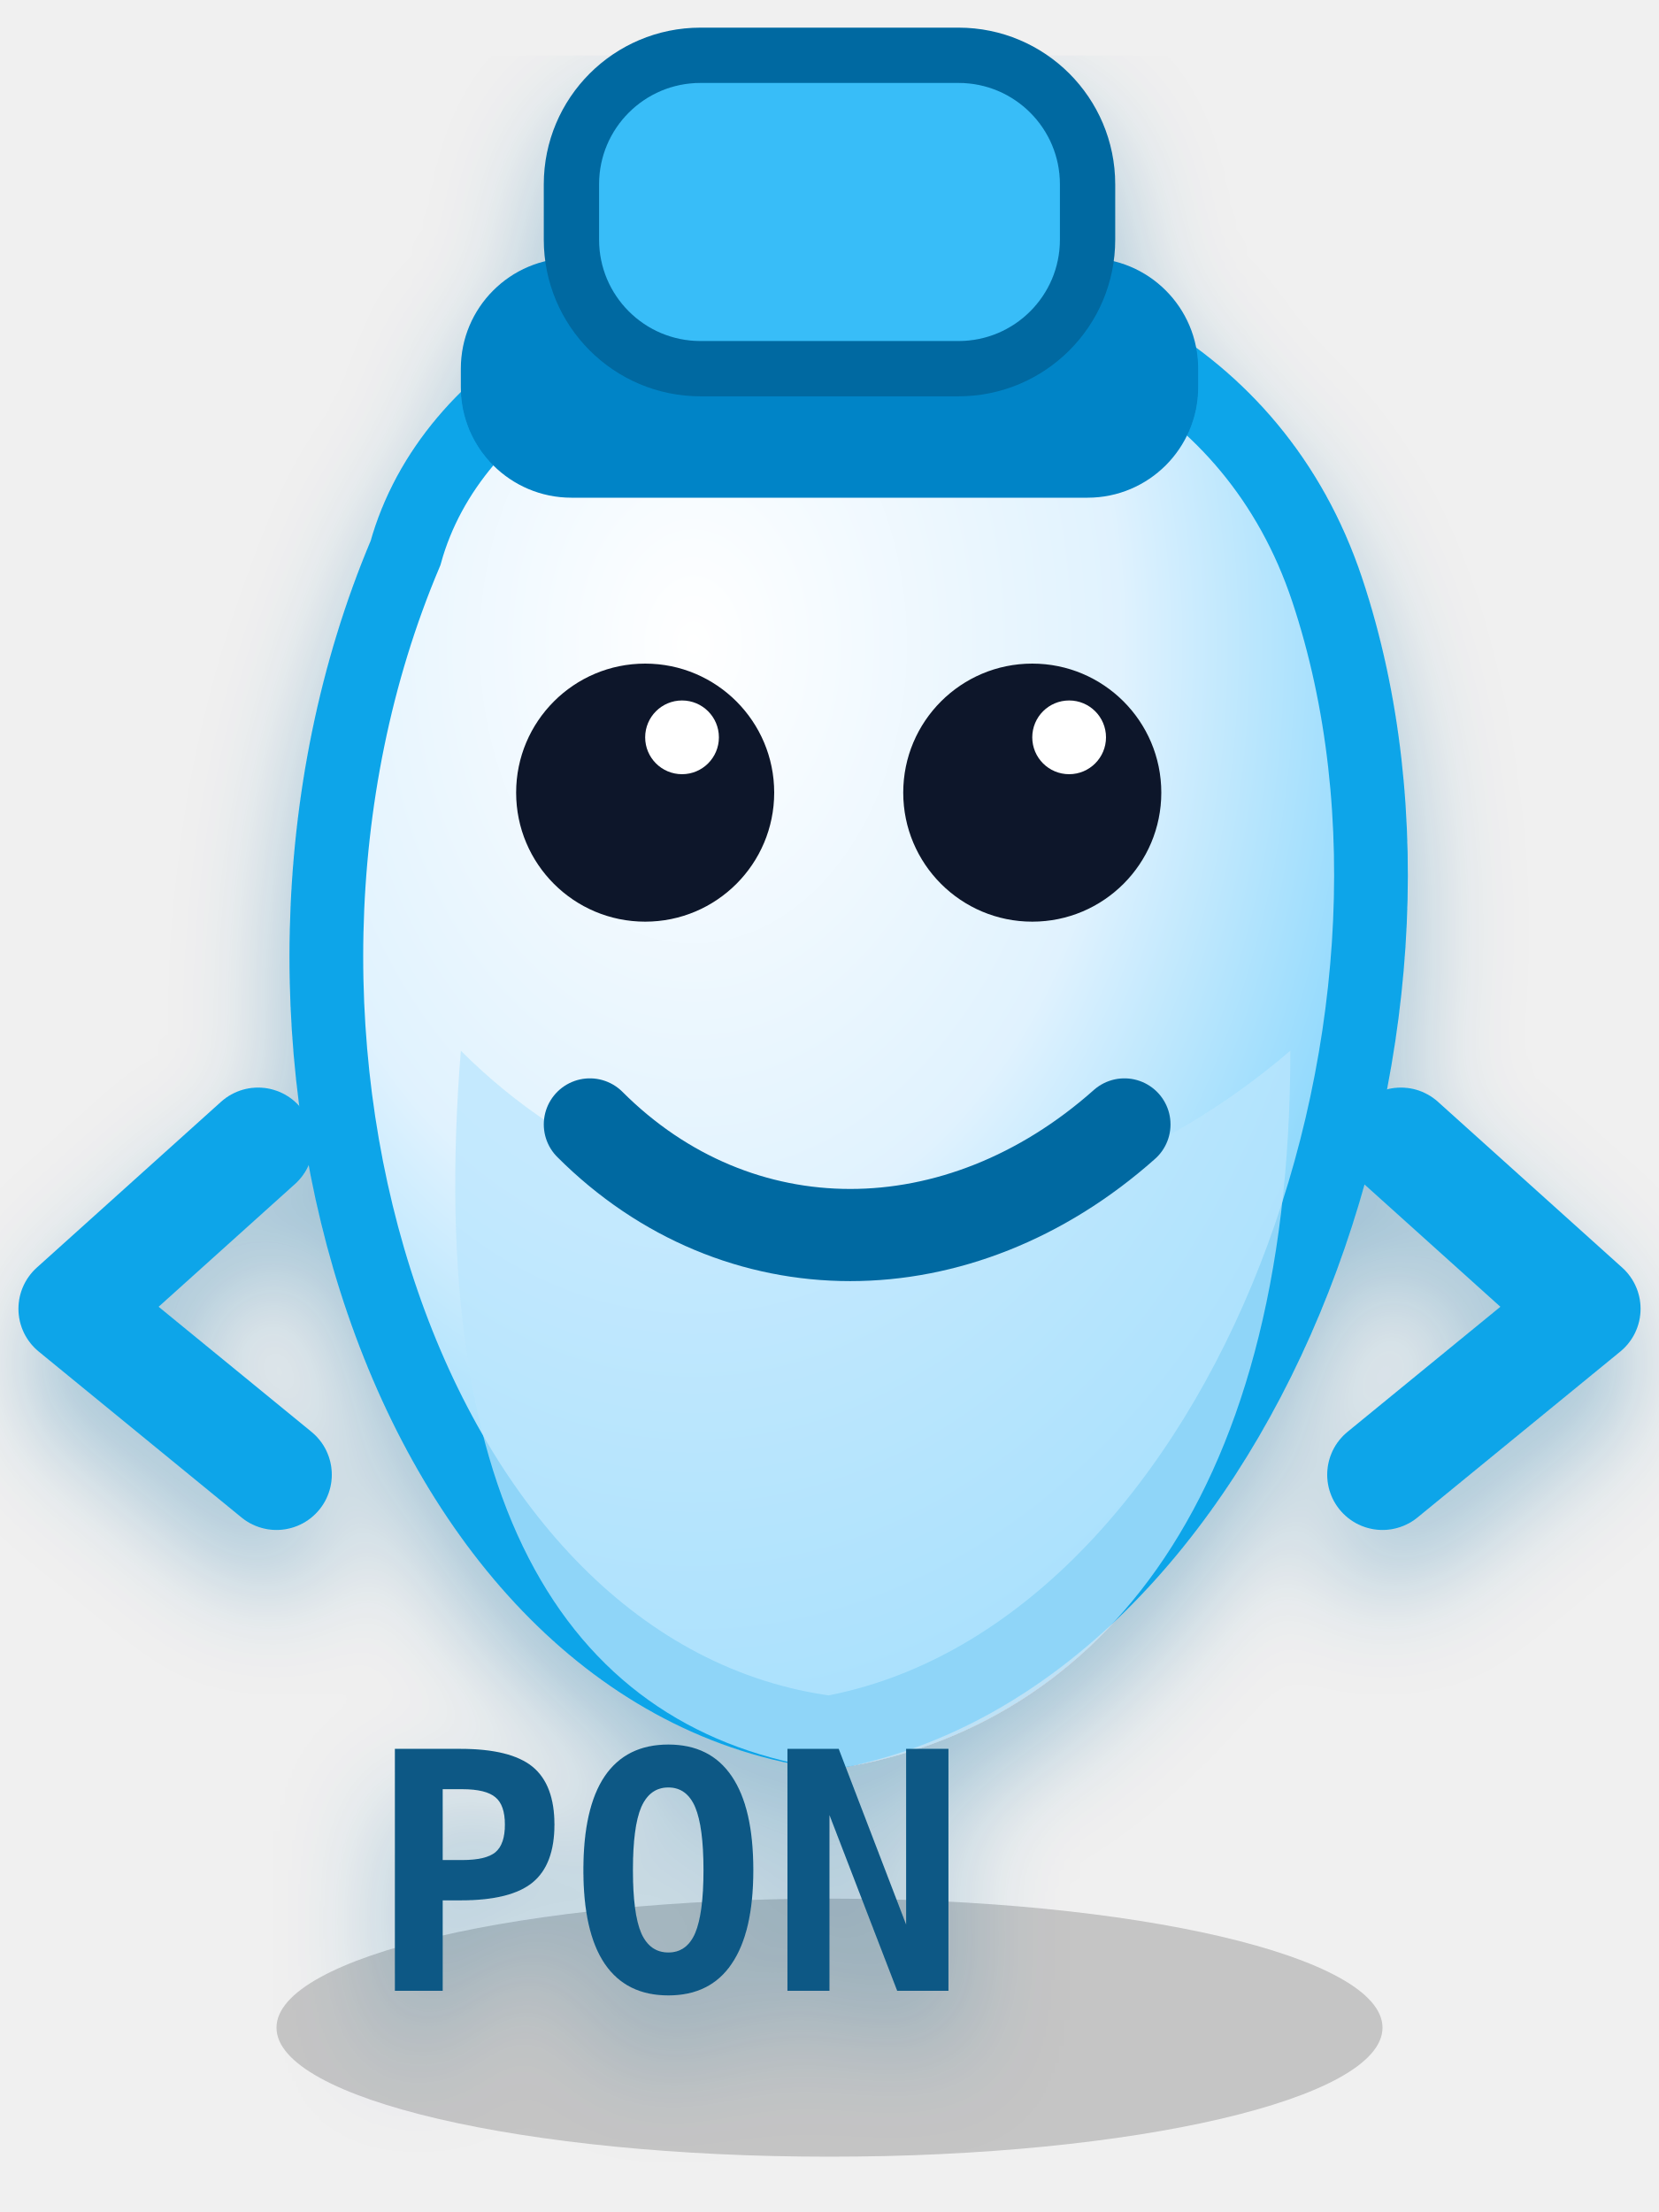
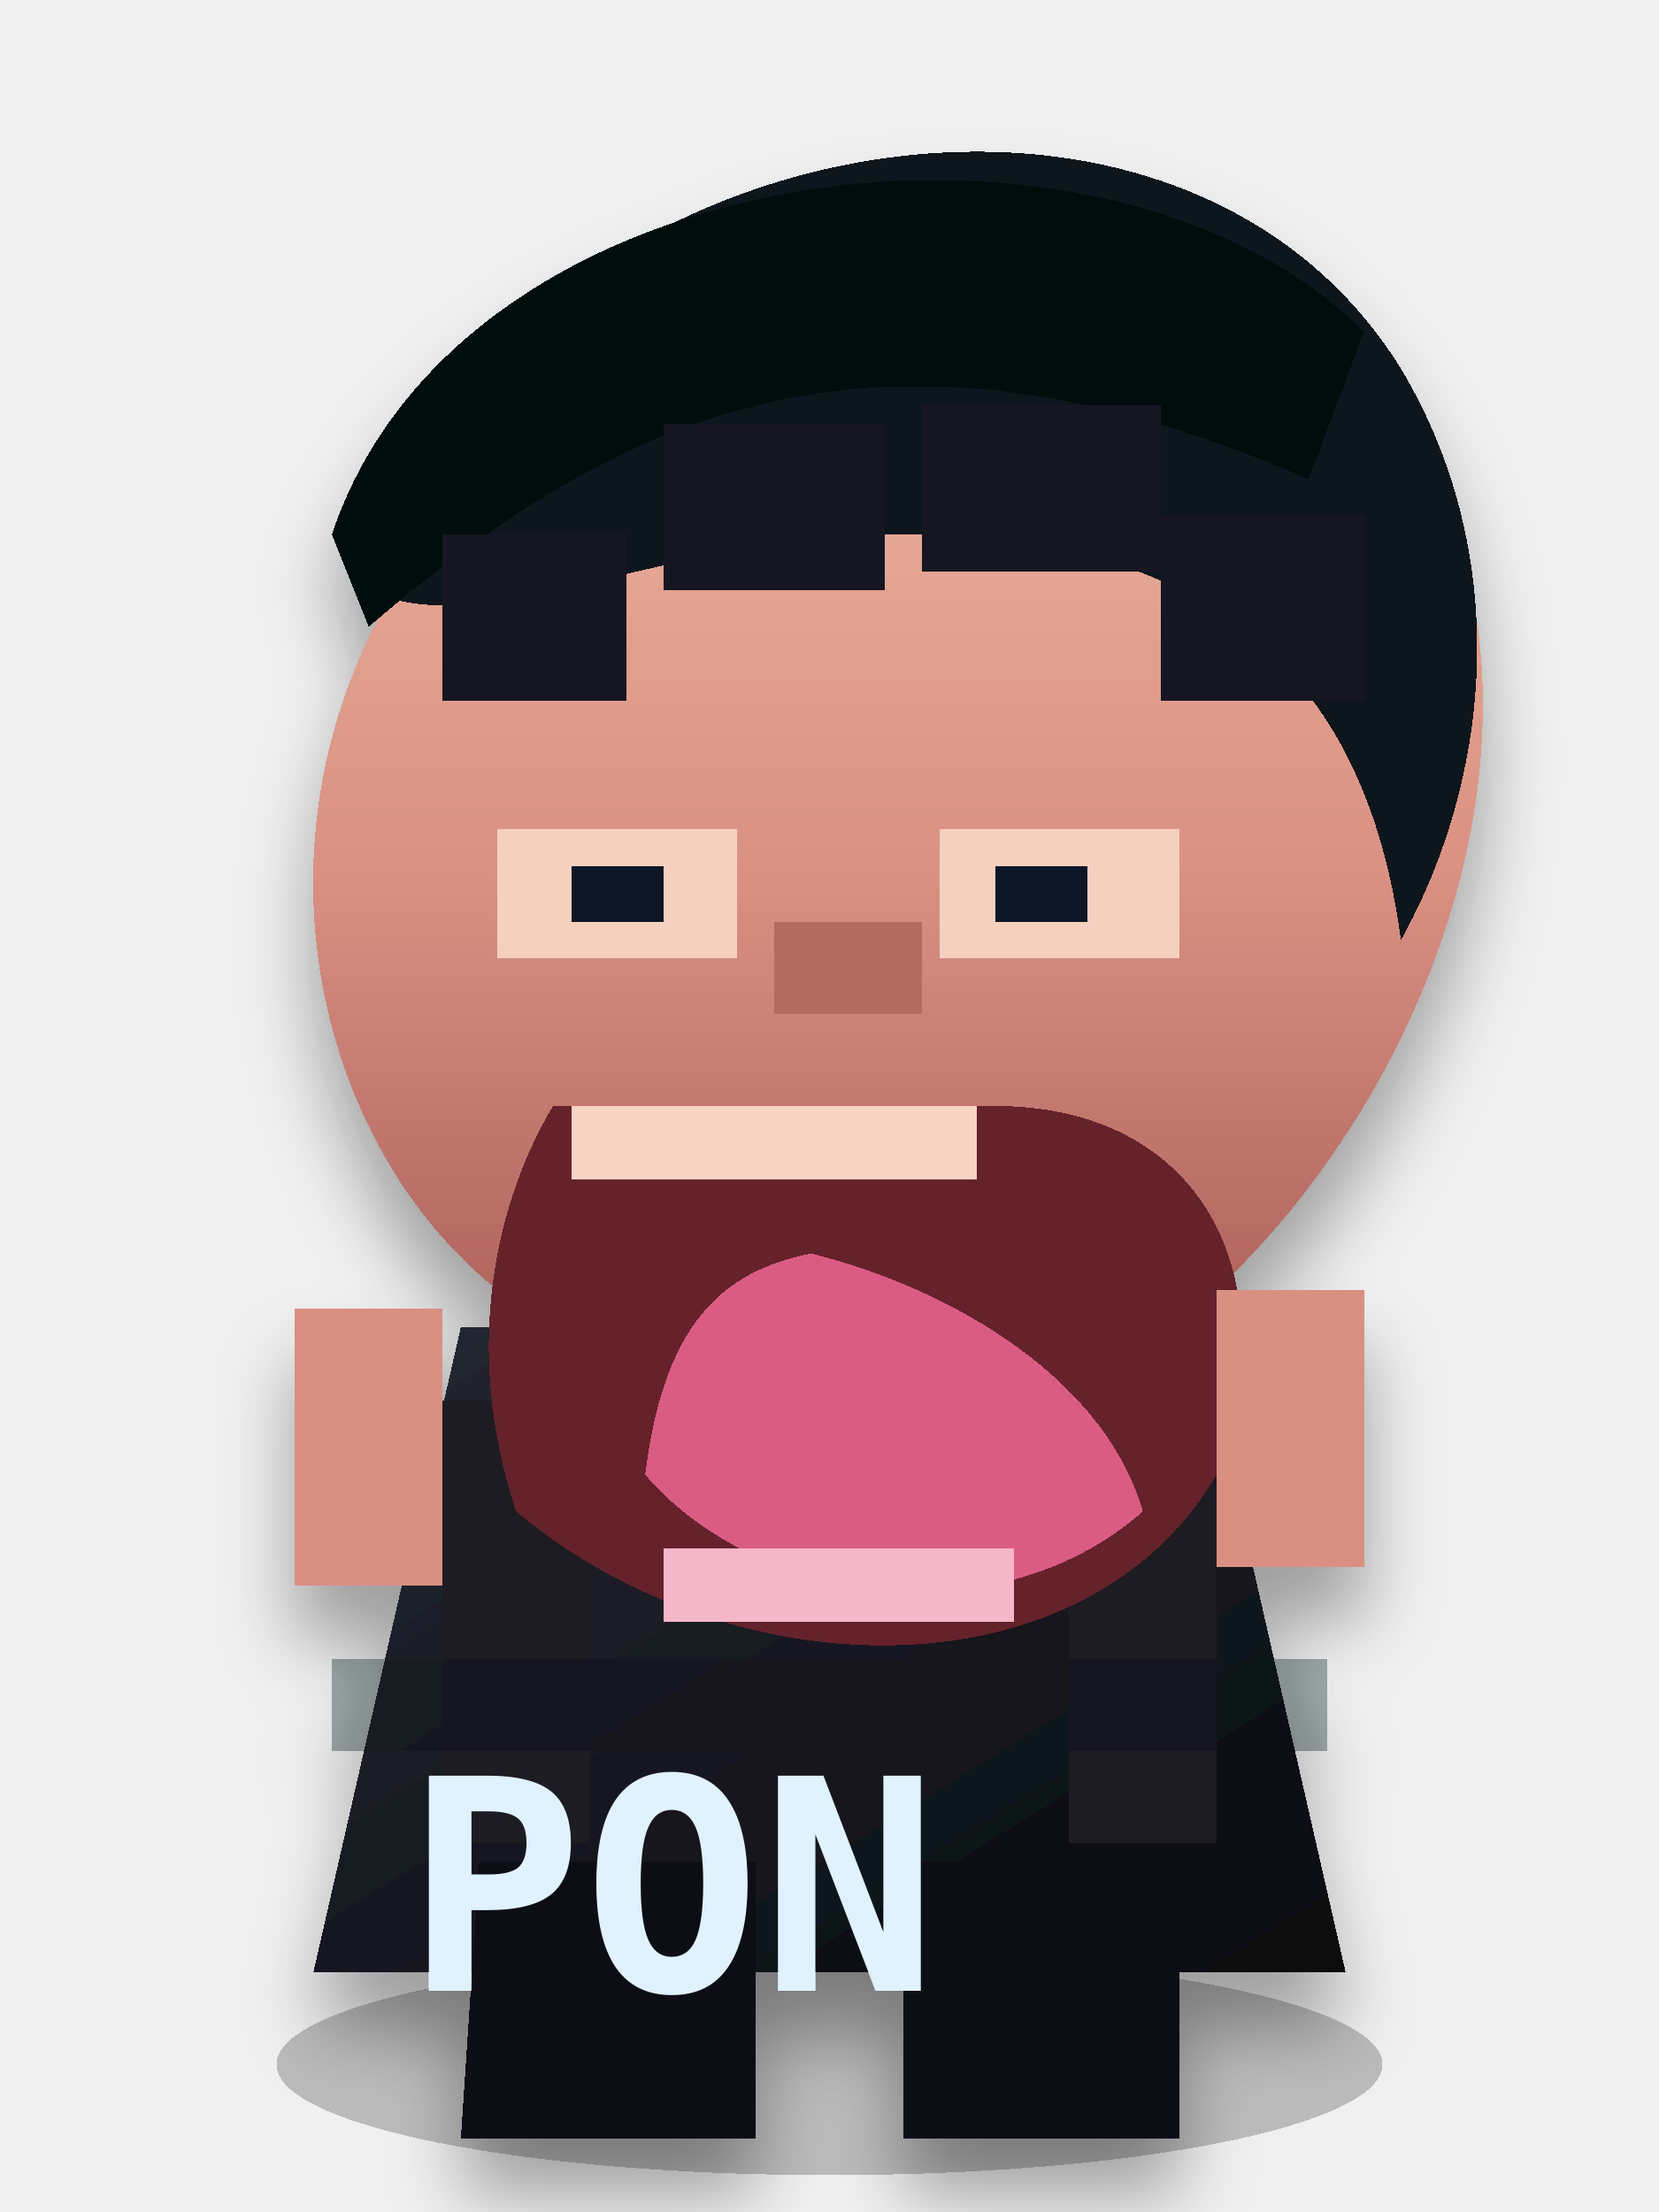
- <svg xmlns="http://www.w3.org/2000/svg" viewBox="0 0 90 120">
+ <svg xmlns="http://www.w3.org/2000/svg" viewBox="0 0 90 120" shape-rendering="crispEdges">
  <defs>
-     <radialGradient id="body" cx=".35" cy=".25" r=".75">
-       <stop offset="0" stop-color="#ffffff" />
-       <stop offset=".55" stop-color="#e0f2fe" />
-       <stop offset="1" stop-color="#7dd3fc" />
-     </radialGradient>
+     <linearGradient id="skin" x1="0" x2="0" y1="0" y2="1">
+       <stop offset="0" stop-color="#f0bca3" />
+       <stop offset=".56" stop-color="#d99082" />
+       <stop offset="1" stop-color="#a75a55" />
+     </linearGradient>
+     <linearGradient id="shirt" x1="0" x2="1" y1="0" y2="1">
+       <stop offset="0" stop-color="#262833" />
+       <stop offset="1" stop-color="#07090f" />
+     </linearGradient>
    <filter id="shadow" x="-20%" y="-20%" width="140%" height="140%">
-       <feDropShadow dx="0" dy="3" stdDeviation="3" flood-color="#0369a1" flood-opacity=".35" />
+       <feDropShadow dx="0" dy="3" stdDeviation="2" flood-color="#000" flood-opacity=".34" />
    </filter>
  </defs>
-   <ellipse cx="45" cy="110" rx="30" ry="7" fill="#000" opacity=".18" />
+   <ellipse cx="45" cy="112" rx="30" ry="6" fill="#000" opacity=".22" />
  <g filter="url(#shadow)">
-     <path d="M22 30c5-18 42-22 50 2 8 24-5 58-27 62-23-3-34-38-23-64z" fill="url(#body)" stroke="#0ea5e9" stroke-width="4" />
-     <path d="M25 57c12 12 31 12 45 0 0 25-11 37-25 39-14-2-22-14-20-39z" fill="#bae6fd" opacity=".75" />
-     <rect x="25" y="14" width="40" height="13" rx="6" fill="#0284c7" />
-     <rect x="31" y="3" width="28" height="17" rx="7" fill="#38bdf8" stroke="#0369a1" stroke-width="3" />
-     <circle cx="35" cy="43" r="7" fill="#0f172a" />
-     <circle cx="56" cy="43" r="7" fill="#0f172a" />
-     <circle cx="37" cy="40" r="2" fill="#fff" />
-     <circle cx="58" cy="40" r="2" fill="#fff" />
-     <path d="M32 61c8 8 20 8 29 0" fill="none" stroke="#0369a1" stroke-width="5" stroke-linecap="round" />
-     <path d="M14 62l-10 9 11 9M76 62l10 9-11 9" fill="none" stroke="#0ea5e9" stroke-width="6" stroke-linecap="round" stroke-linejoin="round" />
-     <text x="20" y="108" font-family="monospace" font-size="18" font-weight="900" fill="#075985">PON</text>
+     <path d="M25 72h40l8 35H17z" fill="url(#shirt)" />
+     <path d="M24 76h8v24h-8zM58 75h8v25h-8z" fill="#1a1c24" />
+     <path d="M26 101h15v15H25zM49 101h15v15H49z" fill="#090b12" />
+     <path d="M22 31c2-21 44-27 55-7 8 15 1 34-10 45-9 9-29 10-40 1-10-8-14-25-5-39z" fill="url(#skin)" />
+     <path d="M20 32c5-24 43-33 56-12 6 10 5 22 0 31-2-15-11-22-27-22-13 0-23 6-29 3z" fill="#10131b" />
+     <path d="M20 34c14-12 28-18 51-8l3-8C60 4 25 8 18 29z" fill="#05070c" />
+     <path d="M24 29h10v9H24zM36 23h12v9H36zM50 22h13v9H50zM63 28h11v10H63z" fill="#151923" />
+     <rect x="27" y="45" width="13" height="7" fill="#f5d0bf" />
+     <rect x="51" y="45" width="13" height="7" fill="#f5d0bf" />
+     <rect x="31" y="47" width="5" height="3" fill="#111827" />
+     <rect x="54" y="47" width="5" height="3" fill="#111827" />
+     <rect x="42" y="50" width="8" height="5" fill="#b56b61" />
+     <path d="M30 60h24c11 0 16 9 12 20-7 12-26 12-38 2-3-9-1-17 2-22z" fill="#65202b" />
+     <path d="M44 68c8 2 16 7 18 14-8 7-21 5-27-2 1-8 4-11 9-12z" fill="#db5c83" />
+     <rect x="31" y="60" width="22" height="4" fill="#f8d3c4" />
+     <rect x="36" y="84" width="19" height="4" fill="#f4b6c8" />
+     <rect x="16" y="71" width="8" height="15" fill="#d99082" />
+     <rect x="66" y="70" width="8" height="15" fill="#d99082" />
+     <rect x="18" y="90" width="54" height="5" fill="#10131b" opacity=".35" />
+     <text x="22" y="108" font-family="monospace" font-size="16" font-weight="900" fill="#e0f2fe">PON</text>
  </g>
</svg>
